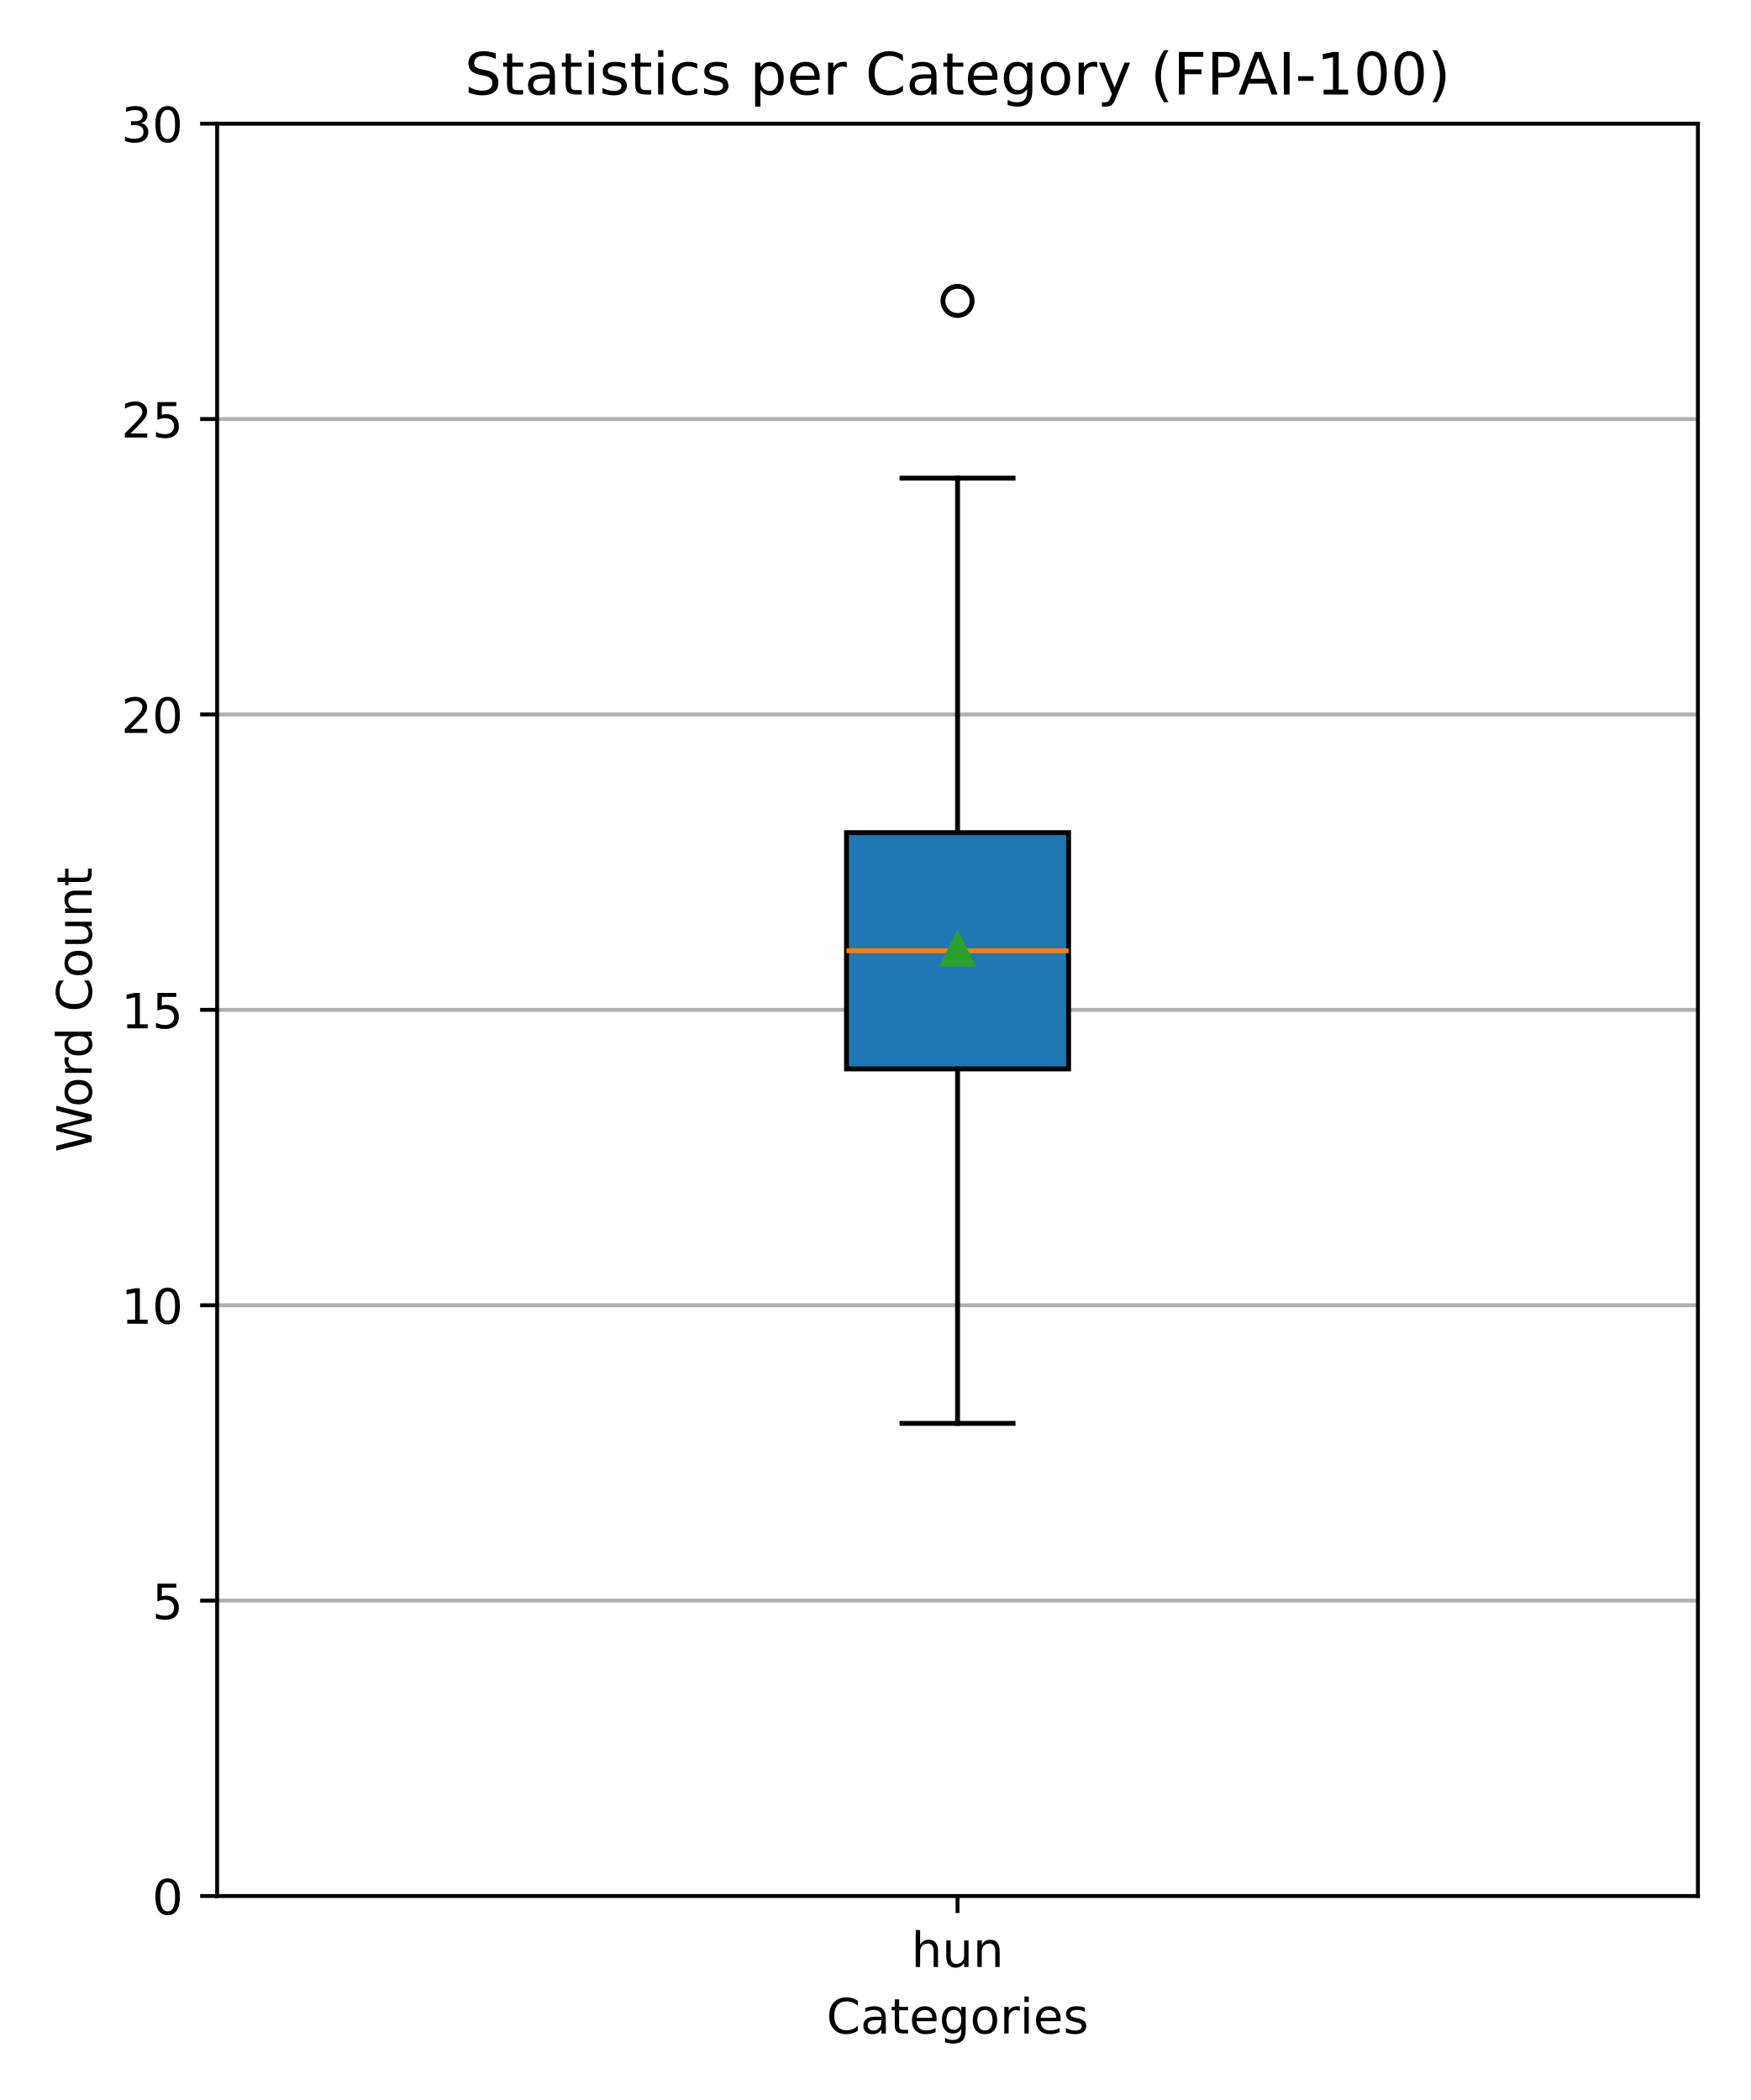
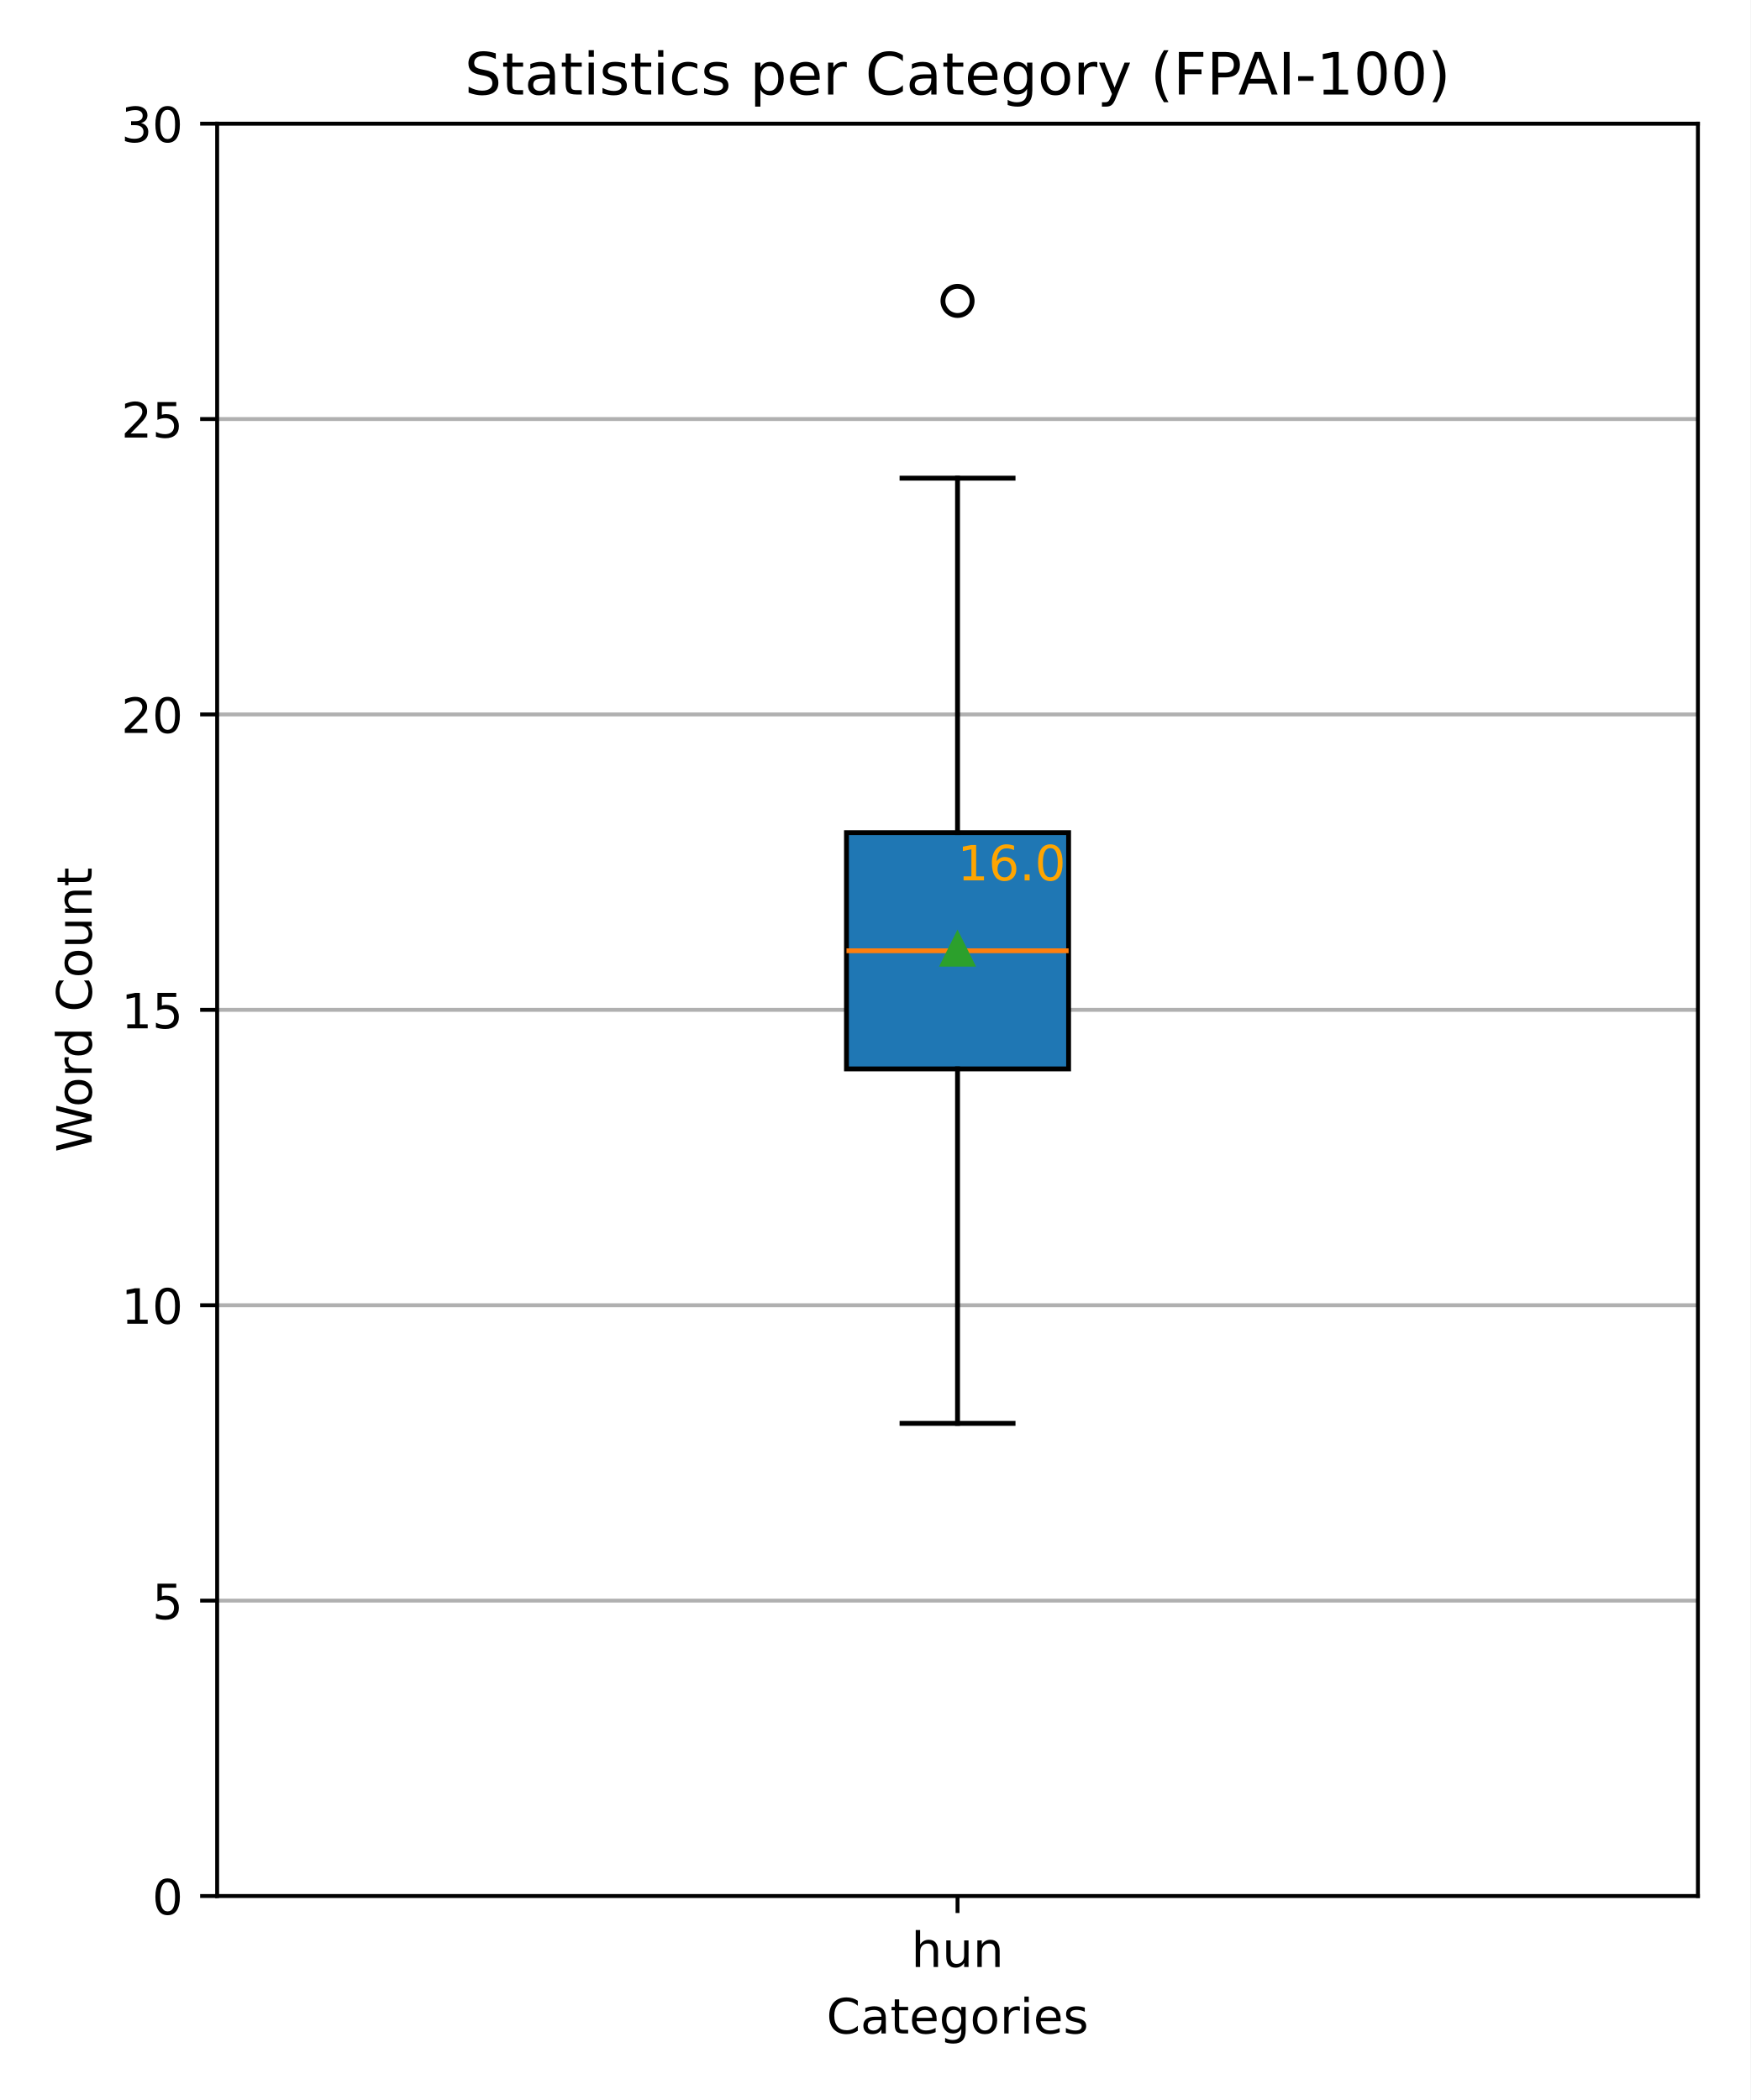
<svg xmlns="http://www.w3.org/2000/svg" xmlns:xlink="http://www.w3.org/1999/xlink" width="360pt" height="432pt" viewBox="0 0 360 432" version="1.1">
  <defs>
    <style type="text/css">*{stroke-linejoin: round; stroke-linecap: butt}</style>
  </defs>
  <g id="figure_1">
    <g id="patch_1">
      <path d="M 0 432  L 360 432  L 360 0  L 0 0  z " style="fill: #ffffff" />
    </g>
    <g id="axes_1">
      <g id="patch_2">
        <path d="M 44.66 390.04  L 349.2 390.04  L 349.2 25.44  L 44.66 25.44  z " style="fill: #ffffff" />
      </g>
      <g id="matplotlib.axis_1">
        <g id="xtick_1">
          <g id="line2d_1">
            <defs>
-               <path id="m7c5b2391d3" d="M 0 0  L 0 3.5  " style="stroke: #000000; stroke-width: 0.8" />
+               <path id="me39df61d36" d="M 0 0  L 0 3.5  " style="stroke: #000000; stroke-width: 0.8" />
            </defs>
            <g>
-               <use xlink:href="#m7c5b2391d3" x="196.93" y="390.04" style="stroke: #000000; stroke-width: 0.8" />
+               <use xlink:href="#me39df61d36" x="196.93" y="390.04" style="stroke: #000000; stroke-width: 0.8" />
            </g>
          </g>
          <g id="text_1">
            <g transform="translate(187.4238 404.6384) scale(0.1 -0.1)">
              <defs>
                <path id="DejaVuSans-68" d="M 3513 2113  L 3513 0  L 2938 0  L 2938 2094  Q 2938 2591 2744 2837  Q 2550 3084 2163 3084  Q 1697 3084 1428 2787  Q 1159 2491 1159 1978  L 1159 0  L 581 0  L 581 4863  L 1159 4863  L 1159 2956  Q 1366 3272 1645 3428  Q 1925 3584 2291 3584  Q 2894 3584 3203 3211  Q 3513 2838 3513 2113  z " transform="scale(0.015625)" />
                <path id="DejaVuSans-75" d="M 544 1381  L 544 3500  L 1119 3500  L 1119 1403  Q 1119 906 1312 657  Q 1506 409 1894 409  Q 2359 409 2629 706  Q 2900 1003 2900 1516  L 2900 3500  L 3475 3500  L 3475 0  L 2900 0  L 2900 538  Q 2691 219 2414 64  Q 2138 -91 1772 -91  Q 1169 -91 856 284  Q 544 659 544 1381  z M 1991 3584  L 1991 3584  z " transform="scale(0.015625)" />
                <path id="DejaVuSans-6e" d="M 3513 2113  L 3513 0  L 2938 0  L 2938 2094  Q 2938 2591 2744 2837  Q 2550 3084 2163 3084  Q 1697 3084 1428 2787  Q 1159 2491 1159 1978  L 1159 0  L 581 0  L 581 3500  L 1159 3500  L 1159 2956  Q 1366 3272 1645 3428  Q 1925 3584 2291 3584  Q 2894 3584 3203 3211  Q 3513 2838 3513 2113  z " transform="scale(0.015625)" />
              </defs>
              <use xlink:href="#DejaVuSans-68" />
              <use xlink:href="#DejaVuSans-75" transform="translate(63.37891 0)" />
              <use xlink:href="#DejaVuSans-6e" transform="translate(126.7578 0)" />
            </g>
          </g>
        </g>
        <g id="text_2">
          <g transform="translate(169.9784 418.3166) scale(0.1 -0.1)">
            <defs>
              <path id="DejaVuSans-43" d="M 4122 4306  L 4122 3641  Q 3803 3938 3442 4084  Q 3081 4231 2675 4231  Q 1875 4231 1450 3742  Q 1025 3253 1025 2328  Q 1025 1406 1450 917  Q 1875 428 2675 428  Q 3081 428 3442 575  Q 3803 722 4122 1019  L 4122 359  Q 3791 134 3420 21  Q 3050 -91 2638 -91  Q 1578 -91 968 557  Q 359 1206 359 2328  Q 359 3453 968 4101  Q 1578 4750 2638 4750  Q 3056 4750 3426 4639  Q 3797 4528 4122 4306  z " transform="scale(0.015625)" />
              <path id="DejaVuSans-61" d="M 2194 1759  Q 1497 1759 1228 1600  Q 959 1441 959 1056  Q 959 750 1161 570  Q 1363 391 1709 391  Q 2188 391 2477 730  Q 2766 1069 2766 1631  L 2766 1759  L 2194 1759  z M 3341 1997  L 3341 0  L 2766 0  L 2766 531  Q 2569 213 2275 61  Q 1981 -91 1556 -91  Q 1019 -91 701 211  Q 384 513 384 1019  Q 384 1609 779 1909  Q 1175 2209 1959 2209  L 2766 2209  L 2766 2266  Q 2766 2663 2505 2880  Q 2244 3097 1772 3097  Q 1472 3097 1187 3025  Q 903 2953 641 2809  L 641 3341  Q 956 3463 1253 3523  Q 1550 3584 1831 3584  Q 2591 3584 2966 3190  Q 3341 2797 3341 1997  z " transform="scale(0.015625)" />
              <path id="DejaVuSans-74" d="M 1172 4494  L 1172 3500  L 2356 3500  L 2356 3053  L 1172 3053  L 1172 1153  Q 1172 725 1289 603  Q 1406 481 1766 481  L 2356 481  L 2356 0  L 1766 0  Q 1100 0 847 248  Q 594 497 594 1153  L 594 3053  L 172 3053  L 172 3500  L 594 3500  L 594 4494  L 1172 4494  z " transform="scale(0.015625)" />
              <path id="DejaVuSans-65" d="M 3597 1894  L 3597 1613  L 953 1613  Q 991 1019 1311 708  Q 1631 397 2203 397  Q 2534 397 2845 478  Q 3156 559 3463 722  L 3463 178  Q 3153 47 2828 -22  Q 2503 -91 2169 -91  Q 1331 -91 842 396  Q 353 884 353 1716  Q 353 2575 817 3079  Q 1281 3584 2069 3584  Q 2775 3584 3186 3129  Q 3597 2675 3597 1894  z M 3022 2063  Q 3016 2534 2758 2815  Q 2500 3097 2075 3097  Q 1594 3097 1305 2825  Q 1016 2553 972 2059  L 3022 2063  z " transform="scale(0.015625)" />
              <path id="DejaVuSans-67" d="M 2906 1791  Q 2906 2416 2648 2759  Q 2391 3103 1925 3103  Q 1463 3103 1205 2759  Q 947 2416 947 1791  Q 947 1169 1205 825  Q 1463 481 1925 481  Q 2391 481 2648 825  Q 2906 1169 2906 1791  z M 3481 434  Q 3481 -459 3084 -895  Q 2688 -1331 1869 -1331  Q 1566 -1331 1297 -1286  Q 1028 -1241 775 -1147  L 775 -588  Q 1028 -725 1275 -790  Q 1522 -856 1778 -856  Q 2344 -856 2625 -561  Q 2906 -266 2906 331  L 2906 616  Q 2728 306 2450 153  Q 2172 0 1784 0  Q 1141 0 747 490  Q 353 981 353 1791  Q 353 2603 747 3093  Q 1141 3584 1784 3584  Q 2172 3584 2450 3431  Q 2728 3278 2906 2969  L 2906 3500  L 3481 3500  L 3481 434  z " transform="scale(0.015625)" />
              <path id="DejaVuSans-6f" d="M 1959 3097  Q 1497 3097 1228 2736  Q 959 2375 959 1747  Q 959 1119 1226 758  Q 1494 397 1959 397  Q 2419 397 2687 759  Q 2956 1122 2956 1747  Q 2956 2369 2687 2733  Q 2419 3097 1959 3097  z M 1959 3584  Q 2709 3584 3137 3096  Q 3566 2609 3566 1747  Q 3566 888 3137 398  Q 2709 -91 1959 -91  Q 1206 -91 779 398  Q 353 888 353 1747  Q 353 2609 779 3096  Q 1206 3584 1959 3584  z " transform="scale(0.015625)" />
              <path id="DejaVuSans-72" d="M 2631 2963  Q 2534 3019 2420 3045  Q 2306 3072 2169 3072  Q 1681 3072 1420 2755  Q 1159 2438 1159 1844  L 1159 0  L 581 0  L 581 3500  L 1159 3500  L 1159 2956  Q 1341 3275 1631 3429  Q 1922 3584 2338 3584  Q 2397 3584 2469 3576  Q 2541 3569 2628 3553  L 2631 2963  z " transform="scale(0.015625)" />
              <path id="DejaVuSans-69" d="M 603 3500  L 1178 3500  L 1178 0  L 603 0  L 603 3500  z M 603 4863  L 1178 4863  L 1178 4134  L 603 4134  L 603 4863  z " transform="scale(0.015625)" />
              <path id="DejaVuSans-73" d="M 2834 3397  L 2834 2853  Q 2591 2978 2328 3040  Q 2066 3103 1784 3103  Q 1356 3103 1142 2972  Q 928 2841 928 2578  Q 928 2378 1081 2264  Q 1234 2150 1697 2047  L 1894 2003  Q 2506 1872 2764 1633  Q 3022 1394 3022 966  Q 3022 478 2636 193  Q 2250 -91 1575 -91  Q 1294 -91 989 -36  Q 684 19 347 128  L 347 722  Q 666 556 975 473  Q 1284 391 1588 391  Q 1994 391 2212 530  Q 2431 669 2431 922  Q 2431 1156 2273 1281  Q 2116 1406 1581 1522  L 1381 1569  Q 847 1681 609 1914  Q 372 2147 372 2553  Q 372 3047 722 3315  Q 1072 3584 1716 3584  Q 2034 3584 2315 3537  Q 2597 3491 2834 3397  z " transform="scale(0.015625)" />
            </defs>
            <use xlink:href="#DejaVuSans-43" />
            <use xlink:href="#DejaVuSans-61" transform="translate(69.82422 0)" />
            <use xlink:href="#DejaVuSans-74" transform="translate(131.1035 0)" />
            <use xlink:href="#DejaVuSans-65" transform="translate(170.3125 0)" />
            <use xlink:href="#DejaVuSans-67" transform="translate(231.8359 0)" />
            <use xlink:href="#DejaVuSans-6f" transform="translate(295.3125 0)" />
            <use xlink:href="#DejaVuSans-72" transform="translate(356.4941 0)" />
            <use xlink:href="#DejaVuSans-69" transform="translate(397.6074 0)" />
            <use xlink:href="#DejaVuSans-65" transform="translate(425.3906 0)" />
            <use xlink:href="#DejaVuSans-73" transform="translate(486.9141 0)" />
          </g>
        </g>
      </g>
      <g id="matplotlib.axis_2">
        <g id="ytick_1">
          <g id="line2d_2">
-             <path d="M 44.66 390.04  L 349.2 390.04  " clip-path="url(#p5804fb8407)" style="fill: none; stroke: #b0b0b0; stroke-width: 0.8; stroke-linecap: square" />
+             <path d="M 44.66 390.04  L 349.2 390.04  " clip-path="url(#pb3bf1403b2)" style="fill: none; stroke: #b0b0b0; stroke-width: 0.8; stroke-linecap: square" />
          </g>
          <g id="line2d_3">
            <defs>
-               <path id="mceb3363e4c" d="M 0 0  L -3.5 0  " style="stroke: #000000; stroke-width: 0.8" />
+               <path id="m73b0a97e1b" d="M 0 0  L -3.5 0  " style="stroke: #000000; stroke-width: 0.8" />
            </defs>
            <g>
-               <use xlink:href="#mceb3363e4c" x="44.66" y="390.04" style="stroke: #000000; stroke-width: 0.8" />
+               <use xlink:href="#m73b0a97e1b" x="44.66" y="390.04" style="stroke: #000000; stroke-width: 0.8" />
            </g>
          </g>
          <g id="text_3">
            <g transform="translate(31.2975 393.8392) scale(0.1 -0.1)">
              <defs>
                <path id="DejaVuSans-30" d="M 2034 4250  Q 1547 4250 1301 3770  Q 1056 3291 1056 2328  Q 1056 1369 1301 889  Q 1547 409 2034 409  Q 2525 409 2770 889  Q 3016 1369 3016 2328  Q 3016 3291 2770 3770  Q 2525 4250 2034 4250  z M 2034 4750  Q 2819 4750 3233 4129  Q 3647 3509 3647 2328  Q 3647 1150 3233 529  Q 2819 -91 2034 -91  Q 1250 -91 836 529  Q 422 1150 422 2328  Q 422 3509 836 4129  Q 1250 4750 2034 4750  z " transform="scale(0.015625)" />
              </defs>
              <use xlink:href="#DejaVuSans-30" />
            </g>
          </g>
        </g>
        <g id="ytick_2">
          <g id="line2d_4">
-             <path d="M 44.66 329.273  L 349.2 329.273  " clip-path="url(#p5804fb8407)" style="fill: none; stroke: #b0b0b0; stroke-width: 0.8; stroke-linecap: square" />
+             <path d="M 44.66 329.273  L 349.2 329.273  " clip-path="url(#pb3bf1403b2)" style="fill: none; stroke: #b0b0b0; stroke-width: 0.8; stroke-linecap: square" />
          </g>
          <g id="line2d_5">
            <g>
-               <use xlink:href="#mceb3363e4c" x="44.66" y="329.273" style="stroke: #000000; stroke-width: 0.8" />
+               <use xlink:href="#m73b0a97e1b" x="44.66" y="329.273" style="stroke: #000000; stroke-width: 0.8" />
            </g>
          </g>
          <g id="text_4">
            <g transform="translate(31.2975 333.0726) scale(0.1 -0.1)">
              <defs>
                <path id="DejaVuSans-35" d="M 691 4666  L 3169 4666  L 3169 4134  L 1269 4134  L 1269 2991  Q 1406 3038 1543 3061  Q 1681 3084 1819 3084  Q 2600 3084 3056 2656  Q 3513 2228 3513 1497  Q 3513 744 3044 326  Q 2575 -91 1722 -91  Q 1428 -91 1123 -41  Q 819 9 494 109  L 494 744  Q 775 591 1075 516  Q 1375 441 1709 441  Q 2250 441 2565 725  Q 2881 1009 2881 1497  Q 2881 1984 2565 2268  Q 2250 2553 1709 2553  Q 1456 2553 1204 2497  Q 953 2441 691 2322  L 691 4666  z " transform="scale(0.015625)" />
              </defs>
              <use xlink:href="#DejaVuSans-35" />
            </g>
          </g>
        </g>
        <g id="ytick_3">
          <g id="line2d_6">
-             <path d="M 44.66 268.507  L 349.2 268.507  " clip-path="url(#p5804fb8407)" style="fill: none; stroke: #b0b0b0; stroke-width: 0.8; stroke-linecap: square" />
+             <path d="M 44.66 268.507  L 349.2 268.507  " clip-path="url(#pb3bf1403b2)" style="fill: none; stroke: #b0b0b0; stroke-width: 0.8; stroke-linecap: square" />
          </g>
          <g id="line2d_7">
            <g>
-               <use xlink:href="#mceb3363e4c" x="44.66" y="268.507" style="stroke: #000000; stroke-width: 0.8" />
+               <use xlink:href="#m73b0a97e1b" x="44.66" y="268.507" style="stroke: #000000; stroke-width: 0.8" />
            </g>
          </g>
          <g id="text_5">
            <g transform="translate(24.935 272.3059) scale(0.1 -0.1)">
              <defs>
                <path id="DejaVuSans-31" d="M 794 531  L 1825 531  L 1825 4091  L 703 3866  L 703 4441  L 1819 4666  L 2450 4666  L 2450 531  L 3481 531  L 3481 0  L 794 0  L 794 531  z " transform="scale(0.015625)" />
              </defs>
              <use xlink:href="#DejaVuSans-31" />
              <use xlink:href="#DejaVuSans-30" transform="translate(63.62305 0)" />
            </g>
          </g>
        </g>
        <g id="ytick_4">
          <g id="line2d_8">
-             <path d="M 44.66 207.74  L 349.2 207.74  " clip-path="url(#p5804fb8407)" style="fill: none; stroke: #b0b0b0; stroke-width: 0.8; stroke-linecap: square" />
+             <path d="M 44.66 207.74  L 349.2 207.74  " clip-path="url(#pb3bf1403b2)" style="fill: none; stroke: #b0b0b0; stroke-width: 0.8; stroke-linecap: square" />
          </g>
          <g id="line2d_9">
            <g>
-               <use xlink:href="#mceb3363e4c" x="44.66" y="207.74" style="stroke: #000000; stroke-width: 0.8" />
+               <use xlink:href="#m73b0a97e1b" x="44.66" y="207.74" style="stroke: #000000; stroke-width: 0.8" />
            </g>
          </g>
          <g id="text_6">
            <g transform="translate(24.935 211.5392) scale(0.1 -0.1)">
              <use xlink:href="#DejaVuSans-31" />
              <use xlink:href="#DejaVuSans-35" transform="translate(63.62305 0)" />
            </g>
          </g>
        </g>
        <g id="ytick_5">
          <g id="line2d_10">
-             <path d="M 44.66 146.973  L 349.2 146.973  " clip-path="url(#p5804fb8407)" style="fill: none; stroke: #b0b0b0; stroke-width: 0.8; stroke-linecap: square" />
+             <path d="M 44.66 146.973  L 349.2 146.973  " clip-path="url(#pb3bf1403b2)" style="fill: none; stroke: #b0b0b0; stroke-width: 0.8; stroke-linecap: square" />
          </g>
          <g id="line2d_11">
            <g>
-               <use xlink:href="#mceb3363e4c" x="44.66" y="146.973" style="stroke: #000000; stroke-width: 0.8" />
+               <use xlink:href="#m73b0a97e1b" x="44.66" y="146.973" style="stroke: #000000; stroke-width: 0.8" />
            </g>
          </g>
          <g id="text_7">
            <g transform="translate(24.935 150.7726) scale(0.1 -0.1)">
              <defs>
                <path id="DejaVuSans-32" d="M 1228 531  L 3431 531  L 3431 0  L 469 0  L 469 531  Q 828 903 1448 1529  Q 2069 2156 2228 2338  Q 2531 2678 2651 2914  Q 2772 3150 2772 3378  Q 2772 3750 2511 3984  Q 2250 4219 1831 4219  Q 1534 4219 1204 4116  Q 875 4013 500 3803  L 500 4441  Q 881 4594 1212 4672  Q 1544 4750 1819 4750  Q 2544 4750 2975 4387  Q 3406 4025 3406 3419  Q 3406 3131 3298 2873  Q 3191 2616 2906 2266  Q 2828 2175 2409 1742  Q 1991 1309 1228 531  z " transform="scale(0.015625)" />
              </defs>
              <use xlink:href="#DejaVuSans-32" />
              <use xlink:href="#DejaVuSans-30" transform="translate(63.62305 0)" />
            </g>
          </g>
        </g>
        <g id="ytick_6">
          <g id="line2d_12">
-             <path d="M 44.66 86.207  L 349.2 86.207  " clip-path="url(#p5804fb8407)" style="fill: none; stroke: #b0b0b0; stroke-width: 0.8; stroke-linecap: square" />
+             <path d="M 44.66 86.207  L 349.2 86.207  " clip-path="url(#pb3bf1403b2)" style="fill: none; stroke: #b0b0b0; stroke-width: 0.8; stroke-linecap: square" />
          </g>
          <g id="line2d_13">
            <g>
-               <use xlink:href="#mceb3363e4c" x="44.66" y="86.207" style="stroke: #000000; stroke-width: 0.8" />
+               <use xlink:href="#m73b0a97e1b" x="44.66" y="86.207" style="stroke: #000000; stroke-width: 0.8" />
            </g>
          </g>
          <g id="text_8">
            <g transform="translate(24.935 90.00589) scale(0.1 -0.1)">
              <use xlink:href="#DejaVuSans-32" />
              <use xlink:href="#DejaVuSans-35" transform="translate(63.62305 0)" />
            </g>
          </g>
        </g>
        <g id="ytick_7">
          <g id="line2d_14">
-             <path d="M 44.66 25.44  L 349.2 25.44  " clip-path="url(#p5804fb8407)" style="fill: none; stroke: #b0b0b0; stroke-width: 0.8; stroke-linecap: square" />
+             <path d="M 44.66 25.44  L 349.2 25.44  " clip-path="url(#pb3bf1403b2)" style="fill: none; stroke: #b0b0b0; stroke-width: 0.8; stroke-linecap: square" />
          </g>
          <g id="line2d_15">
            <g>
-               <use xlink:href="#mceb3363e4c" x="44.66" y="25.44" style="stroke: #000000; stroke-width: 0.8" />
+               <use xlink:href="#m73b0a97e1b" x="44.66" y="25.44" style="stroke: #000000; stroke-width: 0.8" />
            </g>
          </g>
          <g id="text_9">
            <g transform="translate(24.935 29.23922) scale(0.1 -0.1)">
              <defs>
                <path id="DejaVuSans-33" d="M 2597 2516  Q 3050 2419 3304 2112  Q 3559 1806 3559 1356  Q 3559 666 3084 287  Q 2609 -91 1734 -91  Q 1441 -91 1130 -33  Q 819 25 488 141  L 488 750  Q 750 597 1062 519  Q 1375 441 1716 441  Q 2309 441 2620 675  Q 2931 909 2931 1356  Q 2931 1769 2642 2001  Q 2353 2234 1838 2234  L 1294 2234  L 1294 2753  L 1863 2753  Q 2328 2753 2575 2939  Q 2822 3125 2822 3475  Q 2822 3834 2567 4026  Q 2313 4219 1838 4219  Q 1578 4219 1281 4162  Q 984 4106 628 3988  L 628 4550  Q 988 4650 1302 4700  Q 1616 4750 1894 4750  Q 2613 4750 3031 4423  Q 3450 4097 3450 3541  Q 3450 3153 3228 2886  Q 3006 2619 2597 2516  z " transform="scale(0.015625)" />
              </defs>
              <use xlink:href="#DejaVuSans-33" />
              <use xlink:href="#DejaVuSans-30" transform="translate(63.62305 0)" />
            </g>
          </g>
        </g>
        <g id="text_10">
          <g transform="translate(18.85531 237.0291) rotate(-90) scale(0.1 -0.1)">
            <defs>
              <path id="DejaVuSans-57" d="M 213 4666  L 850 4666  L 1831 722  L 2809 4666  L 3519 4666  L 4500 722  L 5478 4666  L 6119 4666  L 4947 0  L 4153 0  L 3169 4050  L 2175 0  L 1381 0  L 213 4666  z " transform="scale(0.015625)" />
              <path id="DejaVuSans-64" d="M 2906 2969  L 2906 4863  L 3481 4863  L 3481 0  L 2906 0  L 2906 525  Q 2725 213 2448 61  Q 2172 -91 1784 -91  Q 1150 -91 751 415  Q 353 922 353 1747  Q 353 2572 751 3078  Q 1150 3584 1784 3584  Q 2172 3584 2448 3432  Q 2725 3281 2906 2969  z M 947 1747  Q 947 1113 1208 752  Q 1469 391 1925 391  Q 2381 391 2643 752  Q 2906 1113 2906 1747  Q 2906 2381 2643 2742  Q 2381 3103 1925 3103  Q 1469 3103 1208 2742  Q 947 2381 947 1747  z " transform="scale(0.015625)" />
              <path id="DejaVuSans-20" transform="scale(0.015625)" />
            </defs>
            <use xlink:href="#DejaVuSans-57" />
            <use xlink:href="#DejaVuSans-6f" transform="translate(93.00195 0)" />
            <use xlink:href="#DejaVuSans-72" transform="translate(154.1836 0)" />
            <use xlink:href="#DejaVuSans-64" transform="translate(193.5469 0)" />
            <use xlink:href="#DejaVuSans-20" transform="translate(257.0234 0)" />
            <use xlink:href="#DejaVuSans-43" transform="translate(288.8105 0)" />
            <use xlink:href="#DejaVuSans-6f" transform="translate(358.6348 0)" />
            <use xlink:href="#DejaVuSans-75" transform="translate(419.8164 0)" />
            <use xlink:href="#DejaVuSans-6e" transform="translate(483.1953 0)" />
            <use xlink:href="#DejaVuSans-74" transform="translate(546.5742 0)" />
          </g>
        </g>
      </g>
      <g id="patch_3">
-         <path d="M 174.089 219.893  L 219.77 219.893  L 219.77 171.28  L 174.089 171.28  L 174.089 219.893  z " clip-path="url(#p5804fb8407)" style="fill: #1f77b4; stroke: #000000; stroke-linejoin: miter" />
+         <path d="M 174.089 219.893  L 219.77 219.893  L 219.77 171.28  L 174.089 171.28  L 174.089 219.893  z " clip-path="url(#pb3bf1403b2)" style="fill: #1f77b4; stroke: #000000; stroke-linejoin: miter" />
      </g>
      <g id="line2d_16">
-         <path d="M 196.93 219.893  L 196.93 292.813  " clip-path="url(#p5804fb8407)" style="fill: none; stroke: #000000; stroke-linecap: square" />
+         <path d="M 196.93 219.893  L 196.93 292.813  " clip-path="url(#pb3bf1403b2)" style="fill: none; stroke: #000000; stroke-linecap: square" />
      </g>
      <g id="line2d_17">
-         <path d="M 196.93 171.28  L 196.93 98.36  " clip-path="url(#p5804fb8407)" style="fill: none; stroke: #000000; stroke-linecap: square" />
+         <path d="M 196.93 171.28  L 196.93 98.36  " clip-path="url(#pb3bf1403b2)" style="fill: none; stroke: #000000; stroke-linecap: square" />
      </g>
      <g id="line2d_18">
-         <path d="M 185.51 292.813  L 208.35 292.813  " clip-path="url(#p5804fb8407)" style="fill: none; stroke: #000000; stroke-linecap: square" />
+         <path d="M 185.51 292.813  L 208.35 292.813  " clip-path="url(#pb3bf1403b2)" style="fill: none; stroke: #000000; stroke-linecap: square" />
      </g>
      <g id="line2d_19">
-         <path d="M 185.51 98.36  L 208.35 98.36  " clip-path="url(#p5804fb8407)" style="fill: none; stroke: #000000; stroke-linecap: square" />
+         <path d="M 185.51 98.36  L 208.35 98.36  " clip-path="url(#pb3bf1403b2)" style="fill: none; stroke: #000000; stroke-linecap: square" />
      </g>
      <g id="line2d_20">
        <defs>
-           <path id="m6660a849e0" d="M 0 3  C 0.796 3 1.559 2.684 2.121 2.121  C 2.684 1.559 3 0.796 3 0  C 3 -0.796 2.684 -1.559 2.121 -2.121  C 1.559 -2.684 0.796 -3 0 -3  C -0.796 -3 -1.559 -2.684 -2.121 -2.121  C -2.684 -1.559 -3 -0.796 -3 0  C -3 0.796 -2.684 1.559 -2.121 2.121  C -1.559 2.684 -0.796 3 0 3  z " style="stroke: #000000" />
+           <path id="m164d36f23b" d="M 0 3  C 0.796 3 1.559 2.684 2.121 2.121  C 2.684 1.559 3 0.796 3 0  C 3 -0.796 2.684 -1.559 2.121 -2.121  C 1.559 -2.684 0.796 -3 0 -3  C -0.796 -3 -1.559 -2.684 -2.121 -2.121  C -2.684 -1.559 -3 -0.796 -3 0  C -3 0.796 -2.684 1.559 -2.121 2.121  C -1.559 2.684 -0.796 3 0 3  z " style="stroke: #000000" />
        </defs>
-         <g clip-path="url(#p5804fb8407)">
-           <use xlink:href="#m6660a849e0" x="196.93" y="61.9" style="fill-opacity: 0; stroke: #000000" />
+         <g clip-path="url(#pb3bf1403b2)">
+           <use xlink:href="#m164d36f23b" x="196.93" y="61.9" style="fill-opacity: 0; stroke: #000000" />
        </g>
      </g>
      <g id="line2d_21">
-         <path d="M 174.089 195.587  L 219.77 195.587  " clip-path="url(#p5804fb8407)" style="fill: none; stroke: #ff7f0e" />
+         <path d="M 174.089 195.587  L 219.77 195.587  " clip-path="url(#pb3bf1403b2)" style="fill: none; stroke: #ff7f0e" />
      </g>
      <g id="line2d_22">
        <defs>
-           <path id="m8de6b8616b" d="M 0 -3  L -3 3  L 3 3  z " style="stroke: #2ca02c; stroke-linejoin: miter" />
+           <path id="m80fd2f16b1" d="M 0 -3  L -3 3  L 3 3  z " style="stroke: #2ca02c; stroke-linejoin: miter" />
        </defs>
-         <g clip-path="url(#p5804fb8407)">
-           <use xlink:href="#m8de6b8616b" x="196.93" y="195.344" style="fill: #2ca02c; stroke: #2ca02c; stroke-linejoin: miter" />
+         <g clip-path="url(#pb3bf1403b2)">
+           <use xlink:href="#m80fd2f16b1" x="196.93" y="195.344" style="fill: #2ca02c; stroke: #2ca02c; stroke-linejoin: miter" />
        </g>
      </g>
      <g id="patch_4">
        <path d="M 44.66 390.04  L 44.66 25.44  " style="fill: none; stroke: #000000; stroke-width: 0.8; stroke-linejoin: miter; stroke-linecap: square" />
      </g>
      <g id="patch_5">
        <path d="M 349.2 390.04  L 349.2 25.44  " style="fill: none; stroke: #000000; stroke-width: 0.8; stroke-linejoin: miter; stroke-linecap: square" />
      </g>
      <g id="patch_6">
        <path d="M 44.66 390.04  L 349.2 390.04  " style="fill: none; stroke: #000000; stroke-width: 0.8; stroke-linejoin: miter; stroke-linecap: square" />
      </g>
      <g id="patch_7">
        <path d="M 44.66 25.44  L 349.2 25.44  " style="fill: none; stroke: #000000; stroke-width: 0.8; stroke-linejoin: miter; stroke-linecap: square" />
      </g>
      <g id="text_11">
+         <g style="fill: #ffa500" transform="translate(196.93 181.1106) scale(0.1 -0.1)">
+           <defs>
+             <path id="DejaVuSans-36" d="M 2113 2584  Q 1688 2584 1439 2293  Q 1191 2003 1191 1497  Q 1191 994 1439 701  Q 1688 409 2113 409  Q 2538 409 2786 701  Q 3034 994 3034 1497  Q 3034 2003 2786 2293  Q 2538 2584 2113 2584  z M 3366 4563  L 3366 3988  Q 3128 4100 2886 4159  Q 2644 4219 2406 4219  Q 1781 4219 1451 3797  Q 1122 3375 1075 2522  Q 1259 2794 1537 2939  Q 1816 3084 2150 3084  Q 2853 3084 3261 2657  Q 3669 2231 3669 1497  Q 3669 778 3244 343  Q 2819 -91 2113 -91  Q 1303 -91 875 529  Q 447 1150 447 2328  Q 447 3434 972 4092  Q 1497 4750 2381 4750  Q 2619 4750 2861 4703  Q 3103 4656 3366 4563  z " transform="scale(0.015625)" />
+             <path id="DejaVuSans-2e" d="M 684 794  L 1344 794  L 1344 0  L 684 0  L 684 794  z " transform="scale(0.015625)" />
+           </defs>
+           <use xlink:href="#DejaVuSans-31" />
+           <use xlink:href="#DejaVuSans-36" transform="translate(63.62305 0)" />
+           <use xlink:href="#DejaVuSans-2e" transform="translate(127.2461 0)" />
+           <use xlink:href="#DejaVuSans-30" transform="translate(159.0332 0)" />
+         </g>
+       </g>
+       <g id="text_12">
        <g transform="translate(95.54688 19.44) scale(0.12 -0.12)">
          <defs>
            <path id="DejaVuSans-53" d="M 3425 4513  L 3425 3897  Q 3066 4069 2747 4153  Q 2428 4238 2131 4238  Q 1616 4238 1336 4038  Q 1056 3838 1056 3469  Q 1056 3159 1242 3001  Q 1428 2844 1947 2747  L 2328 2669  Q 3034 2534 3370 2195  Q 3706 1856 3706 1288  Q 3706 609 3251 259  Q 2797 -91 1919 -91  Q 1588 -91 1214 -16  Q 841 59 441 206  L 441 856  Q 825 641 1194 531  Q 1563 422 1919 422  Q 2459 422 2753 634  Q 3047 847 3047 1241  Q 3047 1584 2836 1778  Q 2625 1972 2144 2069  L 1759 2144  Q 1053 2284 737 2584  Q 422 2884 422 3419  Q 422 4038 858 4394  Q 1294 4750 2059 4750  Q 2388 4750 2728 4690  Q 3069 4631 3425 4513  z " transform="scale(0.015625)" />
            <path id="DejaVuSans-63" d="M 3122 3366  L 3122 2828  Q 2878 2963 2633 3030  Q 2388 3097 2138 3097  Q 1578 3097 1268 2742  Q 959 2388 959 1747  Q 959 1106 1268 751  Q 1578 397 2138 397  Q 2388 397 2633 464  Q 2878 531 3122 666  L 3122 134  Q 2881 22 2623 -34  Q 2366 -91 2075 -91  Q 1284 -91 818 406  Q 353 903 353 1747  Q 353 2603 823 3093  Q 1294 3584 2113 3584  Q 2378 3584 2631 3529  Q 2884 3475 3122 3366  z " transform="scale(0.015625)" />
            <path id="DejaVuSans-70" d="M 1159 525  L 1159 -1331  L 581 -1331  L 581 3500  L 1159 3500  L 1159 2969  Q 1341 3281 1617 3432  Q 1894 3584 2278 3584  Q 2916 3584 3314 3078  Q 3713 2572 3713 1747  Q 3713 922 3314 415  Q 2916 -91 2278 -91  Q 1894 -91 1617 61  Q 1341 213 1159 525  z M 3116 1747  Q 3116 2381 2855 2742  Q 2594 3103 2138 3103  Q 1681 3103 1420 2742  Q 1159 2381 1159 1747  Q 1159 1113 1420 752  Q 1681 391 2138 391  Q 2594 391 2855 752  Q 3116 1113 3116 1747  z " transform="scale(0.015625)" />
            <path id="DejaVuSans-79" d="M 2059 -325  Q 1816 -950 1584 -1140  Q 1353 -1331 966 -1331  L 506 -1331  L 506 -850  L 844 -850  Q 1081 -850 1212 -737  Q 1344 -625 1503 -206  L 1606 56  L 191 3500  L 800 3500  L 1894 763  L 2988 3500  L 3597 3500  L 2059 -325  z " transform="scale(0.015625)" />
            <path id="DejaVuSans-28" d="M 1984 4856  Q 1566 4138 1362 3434  Q 1159 2731 1159 2009  Q 1159 1288 1364 580  Q 1569 -128 1984 -844  L 1484 -844  Q 1016 -109 783 600  Q 550 1309 550 2009  Q 550 2706 781 3412  Q 1013 4119 1484 4856  L 1984 4856  z " transform="scale(0.015625)" />
            <path id="DejaVuSans-46" d="M 628 4666  L 3309 4666  L 3309 4134  L 1259 4134  L 1259 2759  L 3109 2759  L 3109 2228  L 1259 2228  L 1259 0  L 628 0  L 628 4666  z " transform="scale(0.015625)" />
            <path id="DejaVuSans-50" d="M 1259 4147  L 1259 2394  L 2053 2394  Q 2494 2394 2734 2622  Q 2975 2850 2975 3272  Q 2975 3691 2734 3919  Q 2494 4147 2053 4147  L 1259 4147  z M 628 4666  L 2053 4666  Q 2838 4666 3239 4311  Q 3641 3956 3641 3272  Q 3641 2581 3239 2228  Q 2838 1875 2053 1875  L 1259 1875  L 1259 0  L 628 0  L 628 4666  z " transform="scale(0.015625)" />
            <path id="DejaVuSans-41" d="M 2188 4044  L 1331 1722  L 3047 1722  L 2188 4044  z M 1831 4666  L 2547 4666  L 4325 0  L 3669 0  L 3244 1197  L 1141 1197  L 716 0  L 50 0  L 1831 4666  z " transform="scale(0.015625)" />
            <path id="DejaVuSans-49" d="M 628 4666  L 1259 4666  L 1259 0  L 628 0  L 628 4666  z " transform="scale(0.015625)" />
            <path id="DejaVuSans-2d" d="M 313 2009  L 1997 2009  L 1997 1497  L 313 1497  L 313 2009  z " transform="scale(0.015625)" />
            <path id="DejaVuSans-29" d="M 513 4856  L 1013 4856  Q 1481 4119 1714 3412  Q 1947 2706 1947 2009  Q 1947 1309 1714 600  Q 1481 -109 1013 -844  L 513 -844  Q 928 -128 1133 580  Q 1338 1288 1338 2009  Q 1338 2731 1133 3434  Q 928 4138 513 4856  z " transform="scale(0.015625)" />
          </defs>
          <use xlink:href="#DejaVuSans-53" />
          <use xlink:href="#DejaVuSans-74" transform="translate(63.47656 0)" />
          <use xlink:href="#DejaVuSans-61" transform="translate(102.6855 0)" />
          <use xlink:href="#DejaVuSans-74" transform="translate(163.9648 0)" />
          <use xlink:href="#DejaVuSans-69" transform="translate(203.1738 0)" />
          <use xlink:href="#DejaVuSans-73" transform="translate(230.957 0)" />
          <use xlink:href="#DejaVuSans-74" transform="translate(283.0566 0)" />
          <use xlink:href="#DejaVuSans-69" transform="translate(322.2656 0)" />
          <use xlink:href="#DejaVuSans-63" transform="translate(350.0488 0)" />
          <use xlink:href="#DejaVuSans-73" transform="translate(405.0293 0)" />
          <use xlink:href="#DejaVuSans-20" transform="translate(457.1289 0)" />
          <use xlink:href="#DejaVuSans-70" transform="translate(488.916 0)" />
          <use xlink:href="#DejaVuSans-65" transform="translate(552.3926 0)" />
          <use xlink:href="#DejaVuSans-72" transform="translate(613.916 0)" />
          <use xlink:href="#DejaVuSans-20" transform="translate(655.0293 0)" />
          <use xlink:href="#DejaVuSans-43" transform="translate(686.8164 0)" />
          <use xlink:href="#DejaVuSans-61" transform="translate(756.6406 0)" />
          <use xlink:href="#DejaVuSans-74" transform="translate(817.9199 0)" />
          <use xlink:href="#DejaVuSans-65" transform="translate(857.1289 0)" />
          <use xlink:href="#DejaVuSans-67" transform="translate(918.6523 0)" />
          <use xlink:href="#DejaVuSans-6f" transform="translate(982.1289 0)" />
          <use xlink:href="#DejaVuSans-72" transform="translate(1043.311 0)" />
          <use xlink:href="#DejaVuSans-79" transform="translate(1084.424 0)" />
          <use xlink:href="#DejaVuSans-20" transform="translate(1143.604 0)" />
          <use xlink:href="#DejaVuSans-28" transform="translate(1175.391 0)" />
          <use xlink:href="#DejaVuSans-46" transform="translate(1214.404 0)" />
          <use xlink:href="#DejaVuSans-50" transform="translate(1271.924 0)" />
          <use xlink:href="#DejaVuSans-41" transform="translate(1325.852 0)" />
          <use xlink:href="#DejaVuSans-49" transform="translate(1394.26 0)" />
          <use xlink:href="#DejaVuSans-2d" transform="translate(1423.752 0)" />
          <use xlink:href="#DejaVuSans-31" transform="translate(1459.836 0)" />
          <use xlink:href="#DejaVuSans-30" transform="translate(1523.459 0)" />
          <use xlink:href="#DejaVuSans-30" transform="translate(1587.082 0)" />
          <use xlink:href="#DejaVuSans-29" transform="translate(1650.705 0)" />
        </g>
      </g>
    </g>
  </g>
  <defs>
-     <clipPath id="p5804fb8407">
+     <clipPath id="pb3bf1403b2">
      <rect x="44.66" y="25.44" width="304.54" height="364.6" />
    </clipPath>
  </defs>
</svg>
